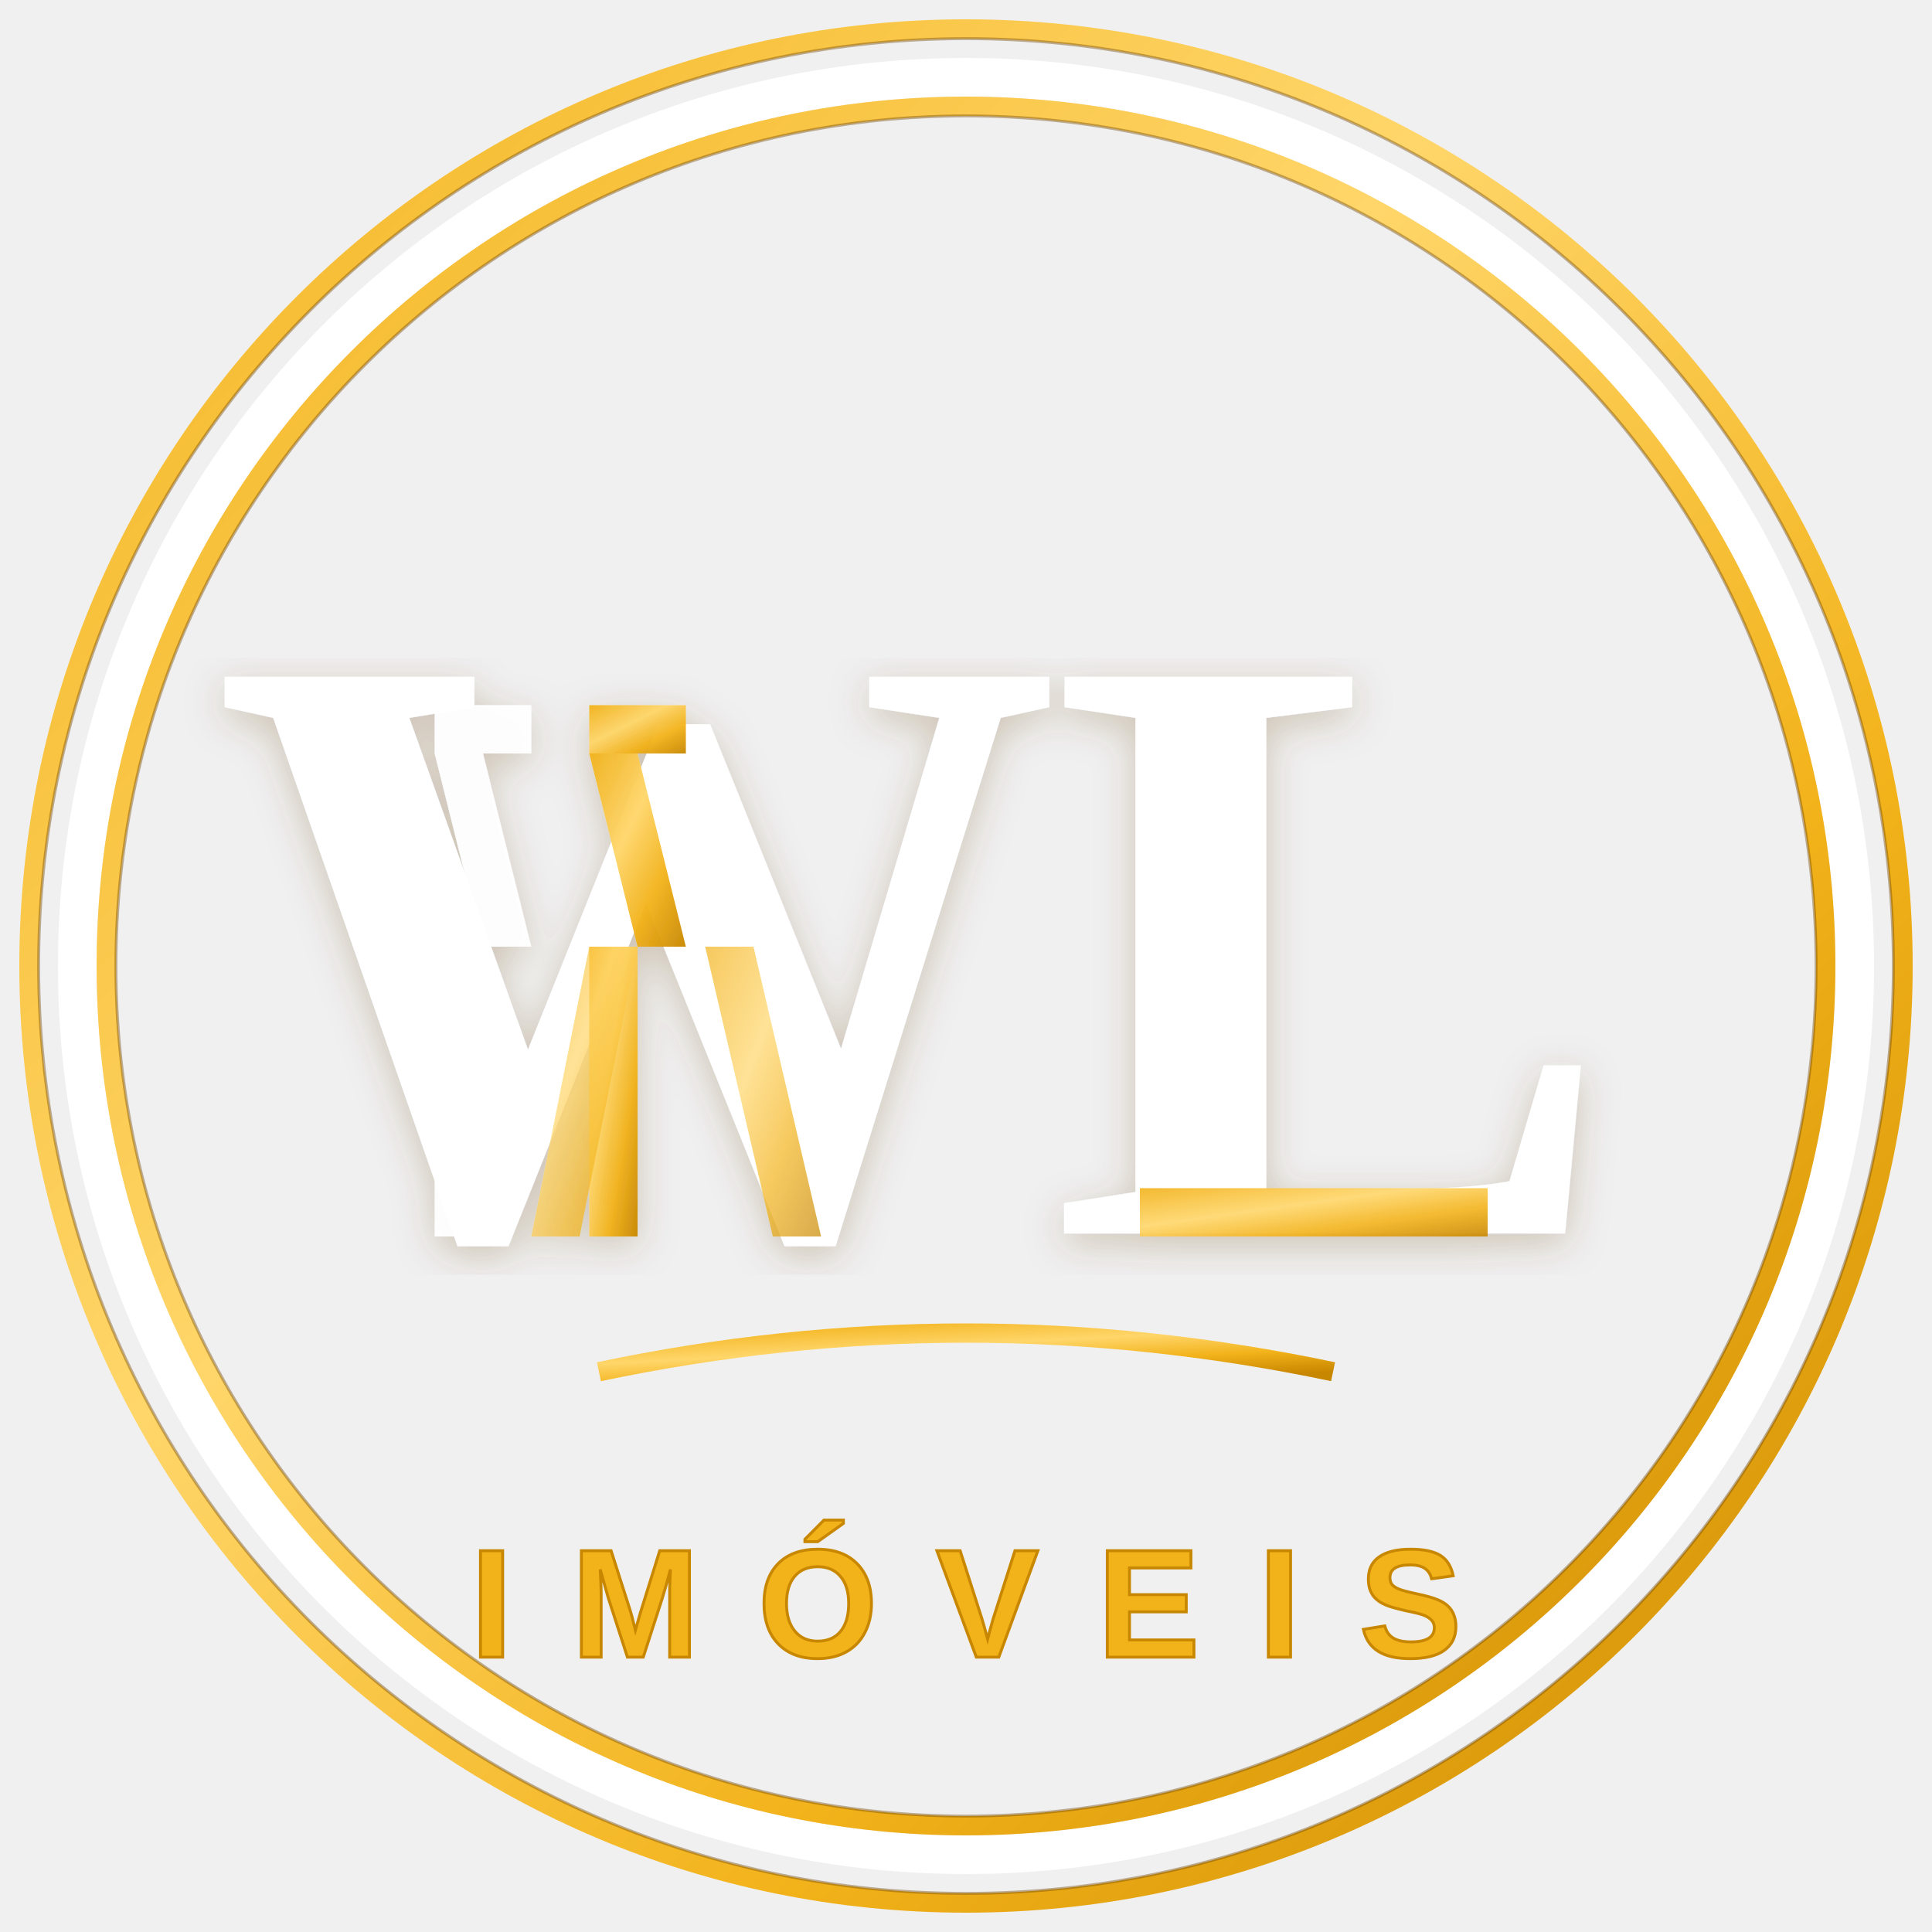
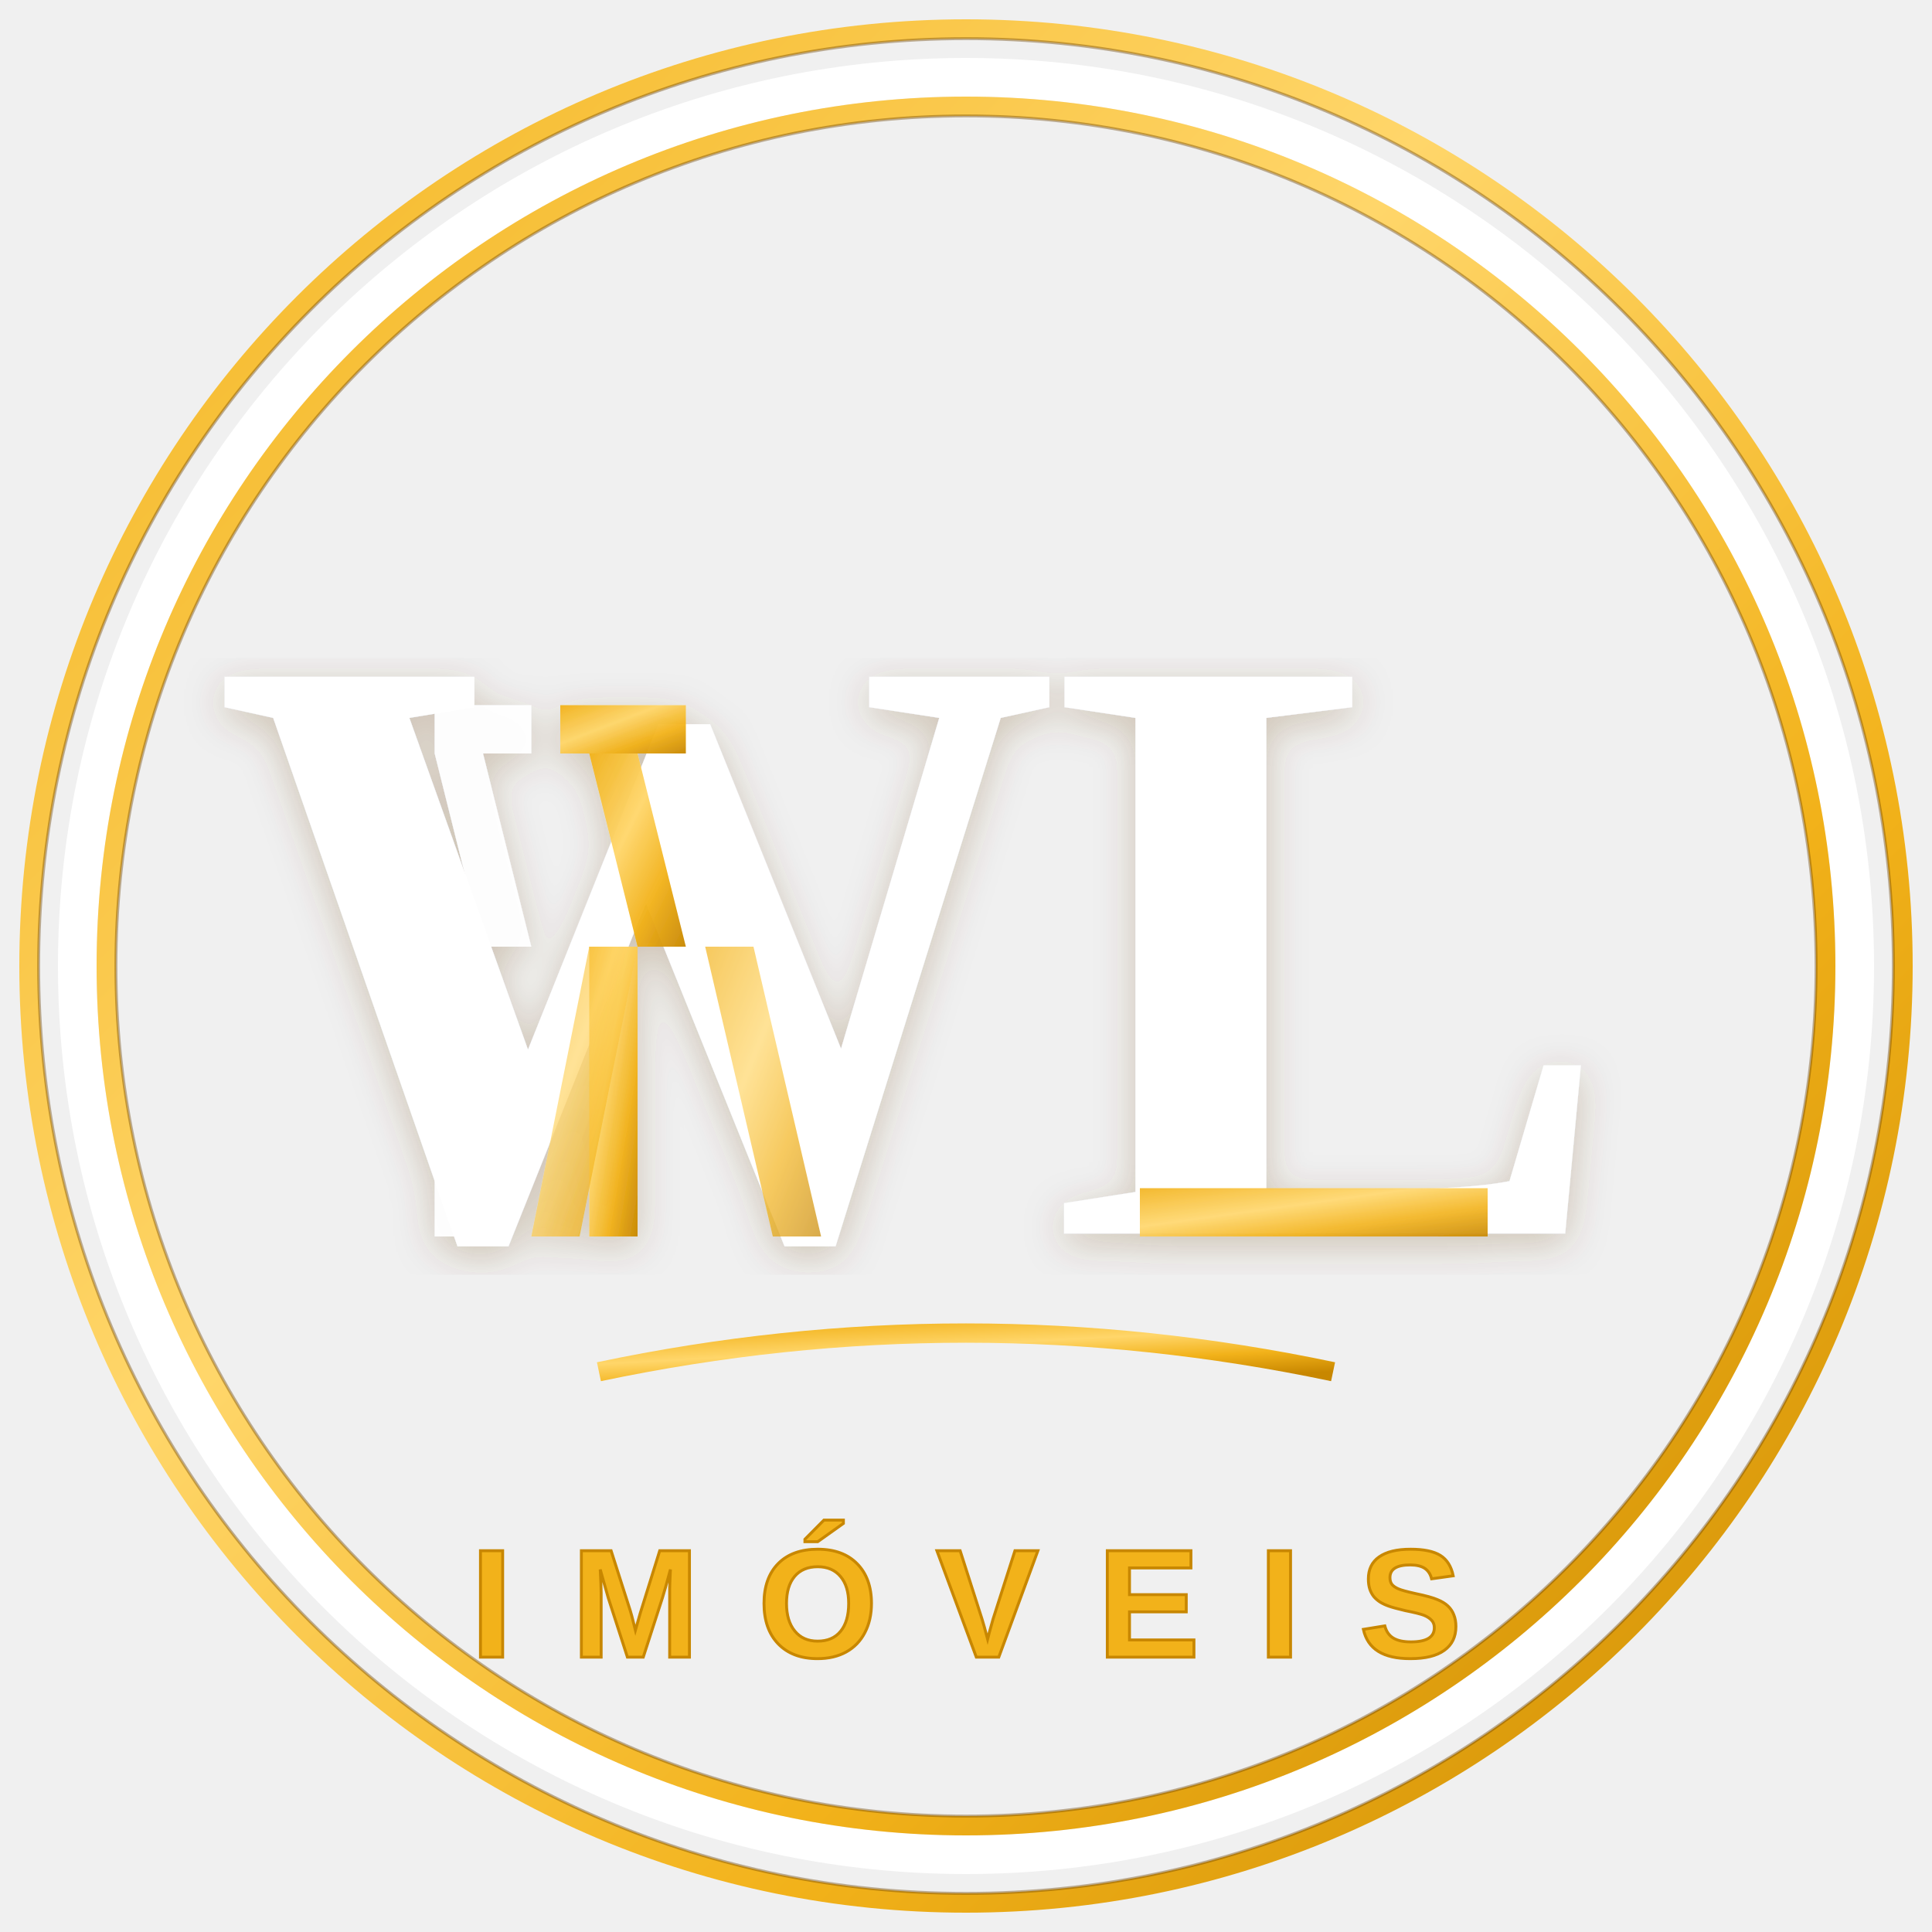
<svg xmlns="http://www.w3.org/2000/svg" viewBox="0 0 200 200" width="200" height="200">
  <defs>
    <linearGradient id="goldGrad" x1="0%" y1="0%" x2="100%" y2="100%">
      <stop offset="0%" style="stop-color:#F2B21A" />
      <stop offset="40%" style="stop-color:#FFD66A" />
      <stop offset="70%" style="stop-color:#F2B21A" />
      <stop offset="100%" style="stop-color:#C88700" />
    </linearGradient>
    <filter id="shadow" x="-5%" y="-5%" width="110%" height="110%">
      <feDropShadow dx="0" dy="1" stdDeviation="2" flood-color="#6B4200" flood-opacity="0.25" />
    </filter>
  </defs>
  <circle cx="100" cy="100" r="97" fill="none" stroke="url(#goldGrad)" stroke-width="2" />
  <circle cx="100" cy="100" r="96" fill="none" stroke="#6B4200" stroke-width="0.3" opacity="0.4" />
  <circle cx="100" cy="100" r="92" fill="none" stroke="#FFFFFF" stroke-width="4" />
  <circle cx="100" cy="100" r="89" fill="none" stroke="url(#goldGrad)" stroke-width="2" />
  <circle cx="100" cy="100" r="88" fill="none" stroke="#6B4200" stroke-width="0.3" opacity="0.4" />
  <g filter="url(#shadow)">
    <text x="66" y="98" font-family="'Times New Roman', Georgia, serif" font-size="88" font-weight="bold" fill="#FFFFFF" text-anchor="middle" dominant-baseline="central">W</text>
    <path d="M 45 73 L 55 73 L 55 78 L 45 78 Z" fill="#FFFFFF" opacity="0.95" />
    <path d="M 50 78 L 55 98 L 50 98 L 45 78 Z" fill="#FFFFFF" opacity="0.95" />
    <path d="M 50 98 L 50 128 L 45 128 L 45 98 Z" fill="#FFFFFF" opacity="0.95" />
    <path d="M 78 98               L 85 128               L 80 128               L 73 98               Z" fill="url(#goldGrad)" opacity="0.7" />
-     <path d="M 61 73 L 71 73 L 71 78 L 61 78 Z" fill="url(#goldGrad)" opacity="0.95" />
+     <path d="M 58 73 L 71 73 L 71 78 L 58 78 Z" fill="url(#goldGrad)" opacity="0.95" />
    <path d="M 66 78 L 71 98 L 66 98 L 61 78 Z" fill="url(#goldGrad)" opacity="0.95" />
    <path d="M 66 98 L 66 128 L 61 128 L 61 98 Z" fill="url(#goldGrad)" opacity="0.95" />
    <path d="M 60 128               L 66 98               L 61 98               L 55 128               Z" fill="url(#goldGrad)" opacity="0.7" />
    <text x="138" y="98" font-family="'Times New Roman', Georgia, serif" font-size="88" font-weight="bold" fill="#FFFFFF" text-anchor="middle" dominant-baseline="central">L</text>
    <path d="M 118 128               L 154 128               L 154 123               L 118 123               Z" fill="url(#goldGrad)" opacity="0.9" />
  </g>
  <path d="M 62 142 Q 100 134 138 142" fill="none" stroke="url(#goldGrad)" stroke-width="2" />
  <text x="100" y="166" font-family="Arial, Helvetica, sans-serif" font-size="16" font-weight="bold" fill="#F2B21A" text-anchor="middle" letter-spacing="6" dominant-baseline="central" stroke="#C88700" stroke-width="0.3">
    IMÓVEIS
  </text>
</svg>
